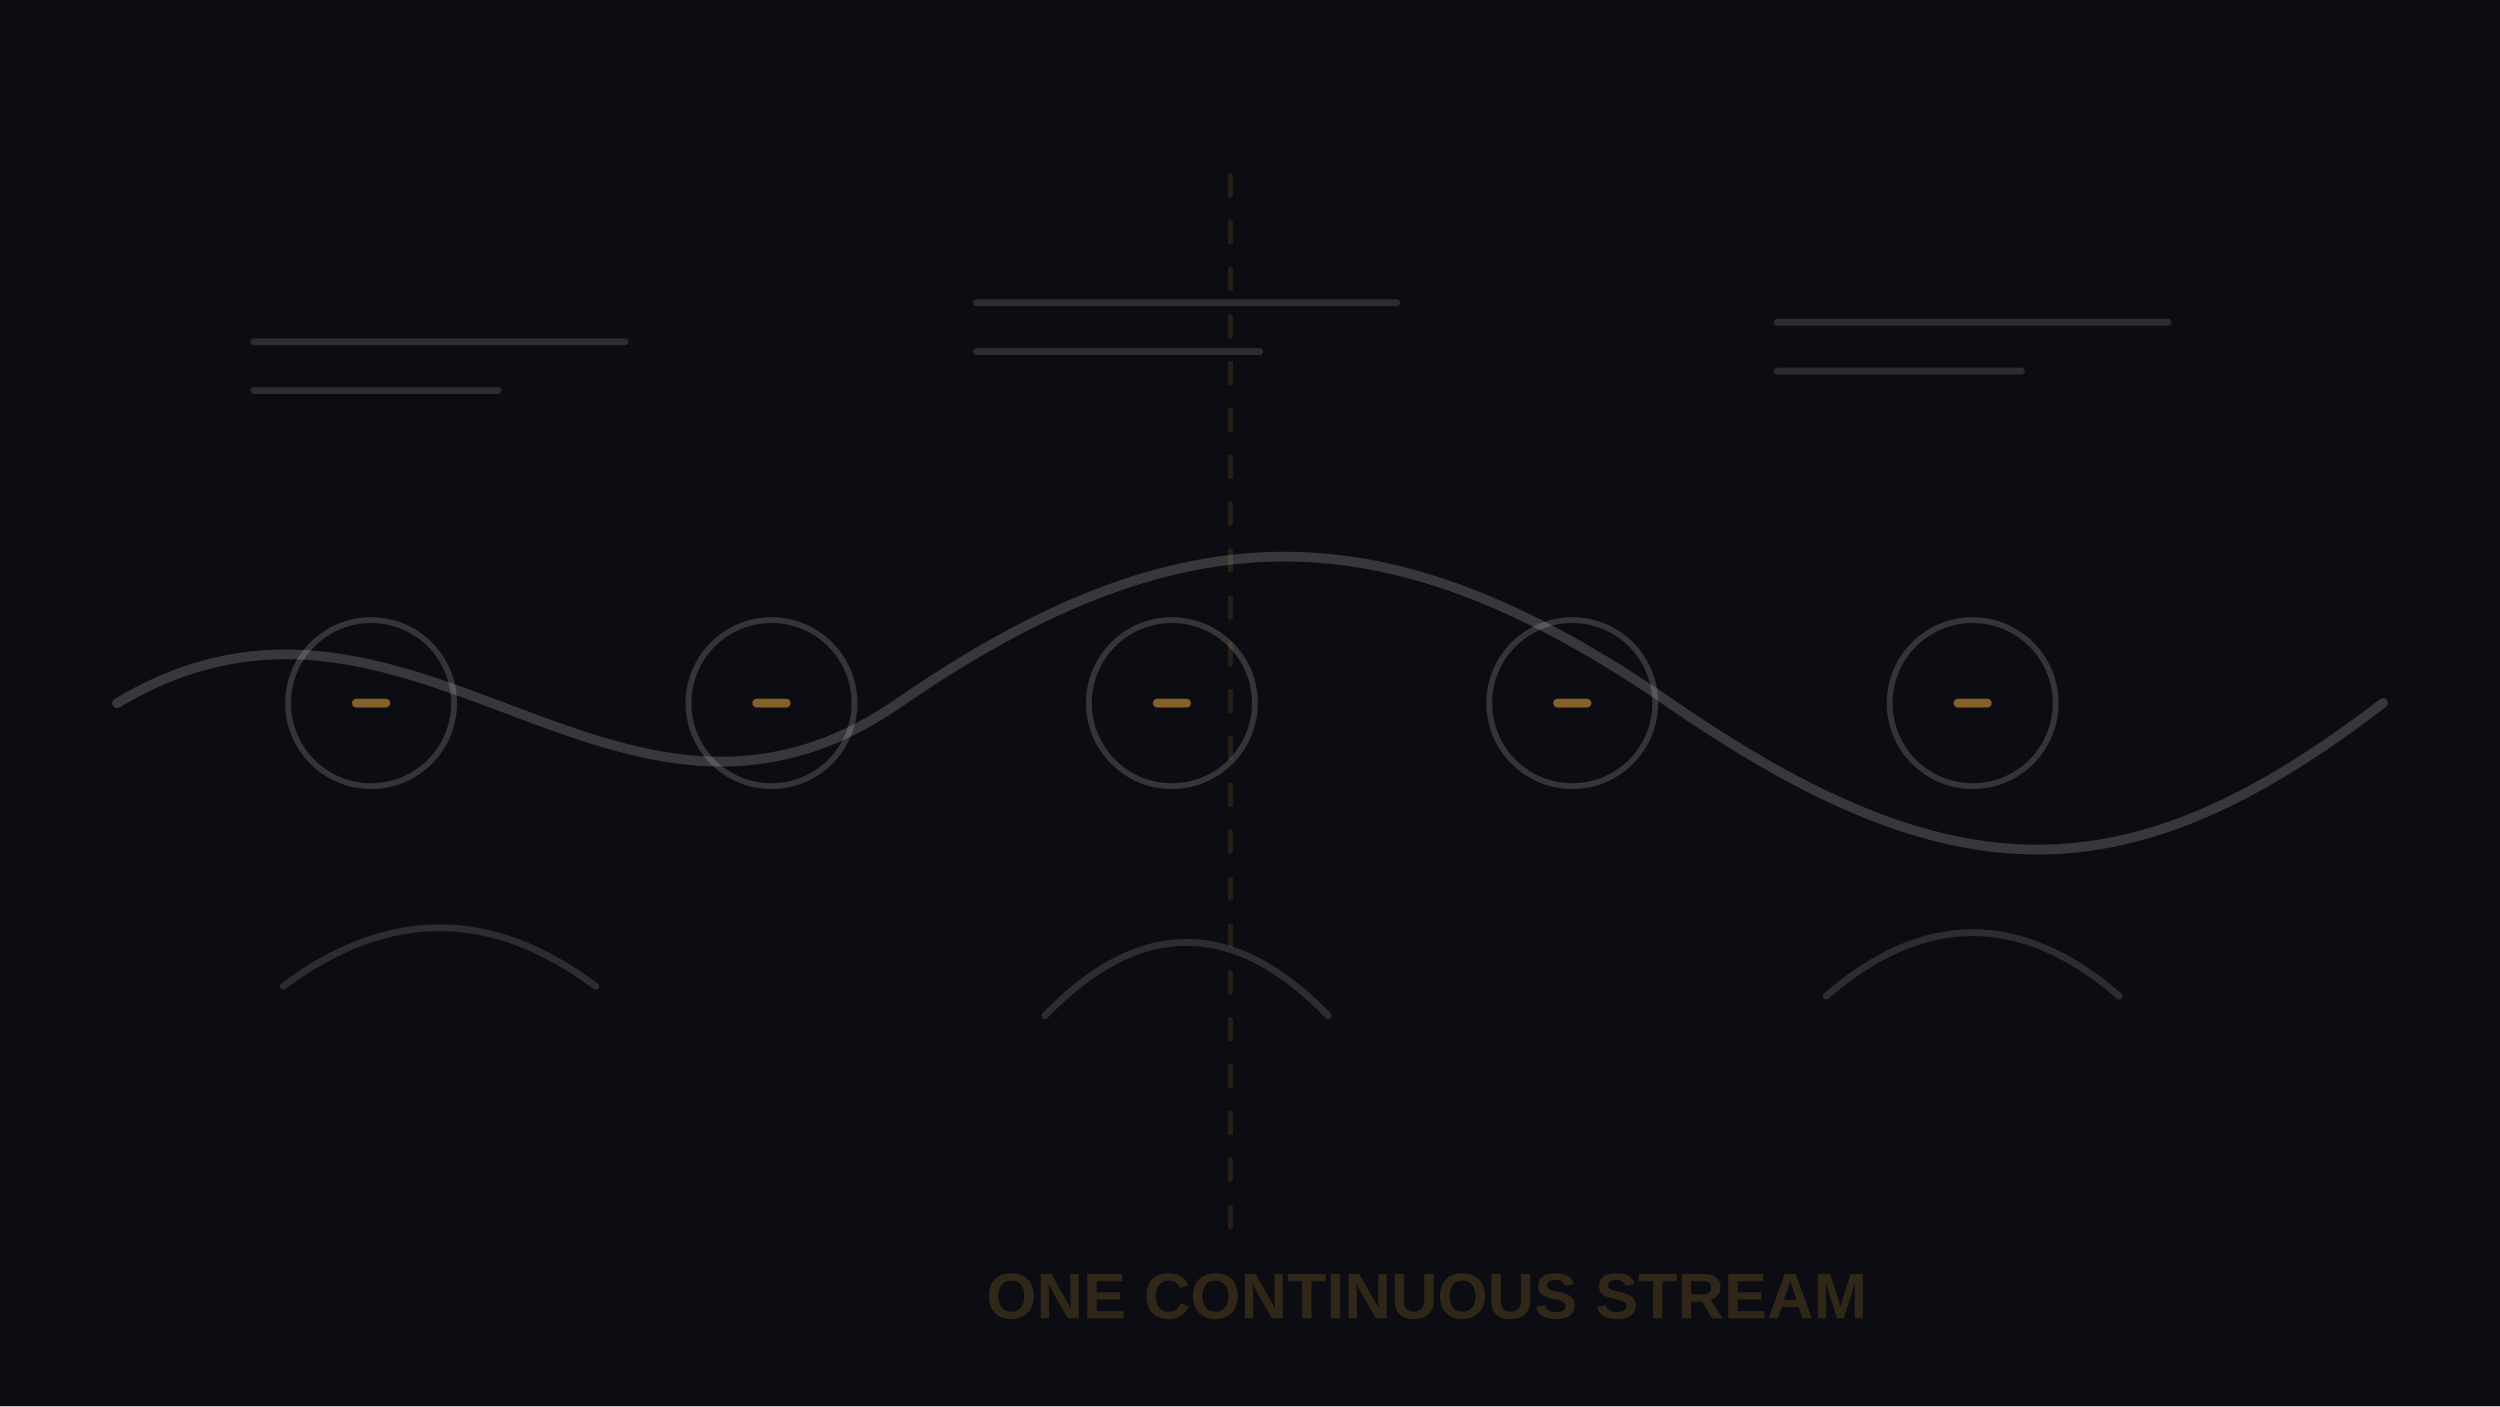
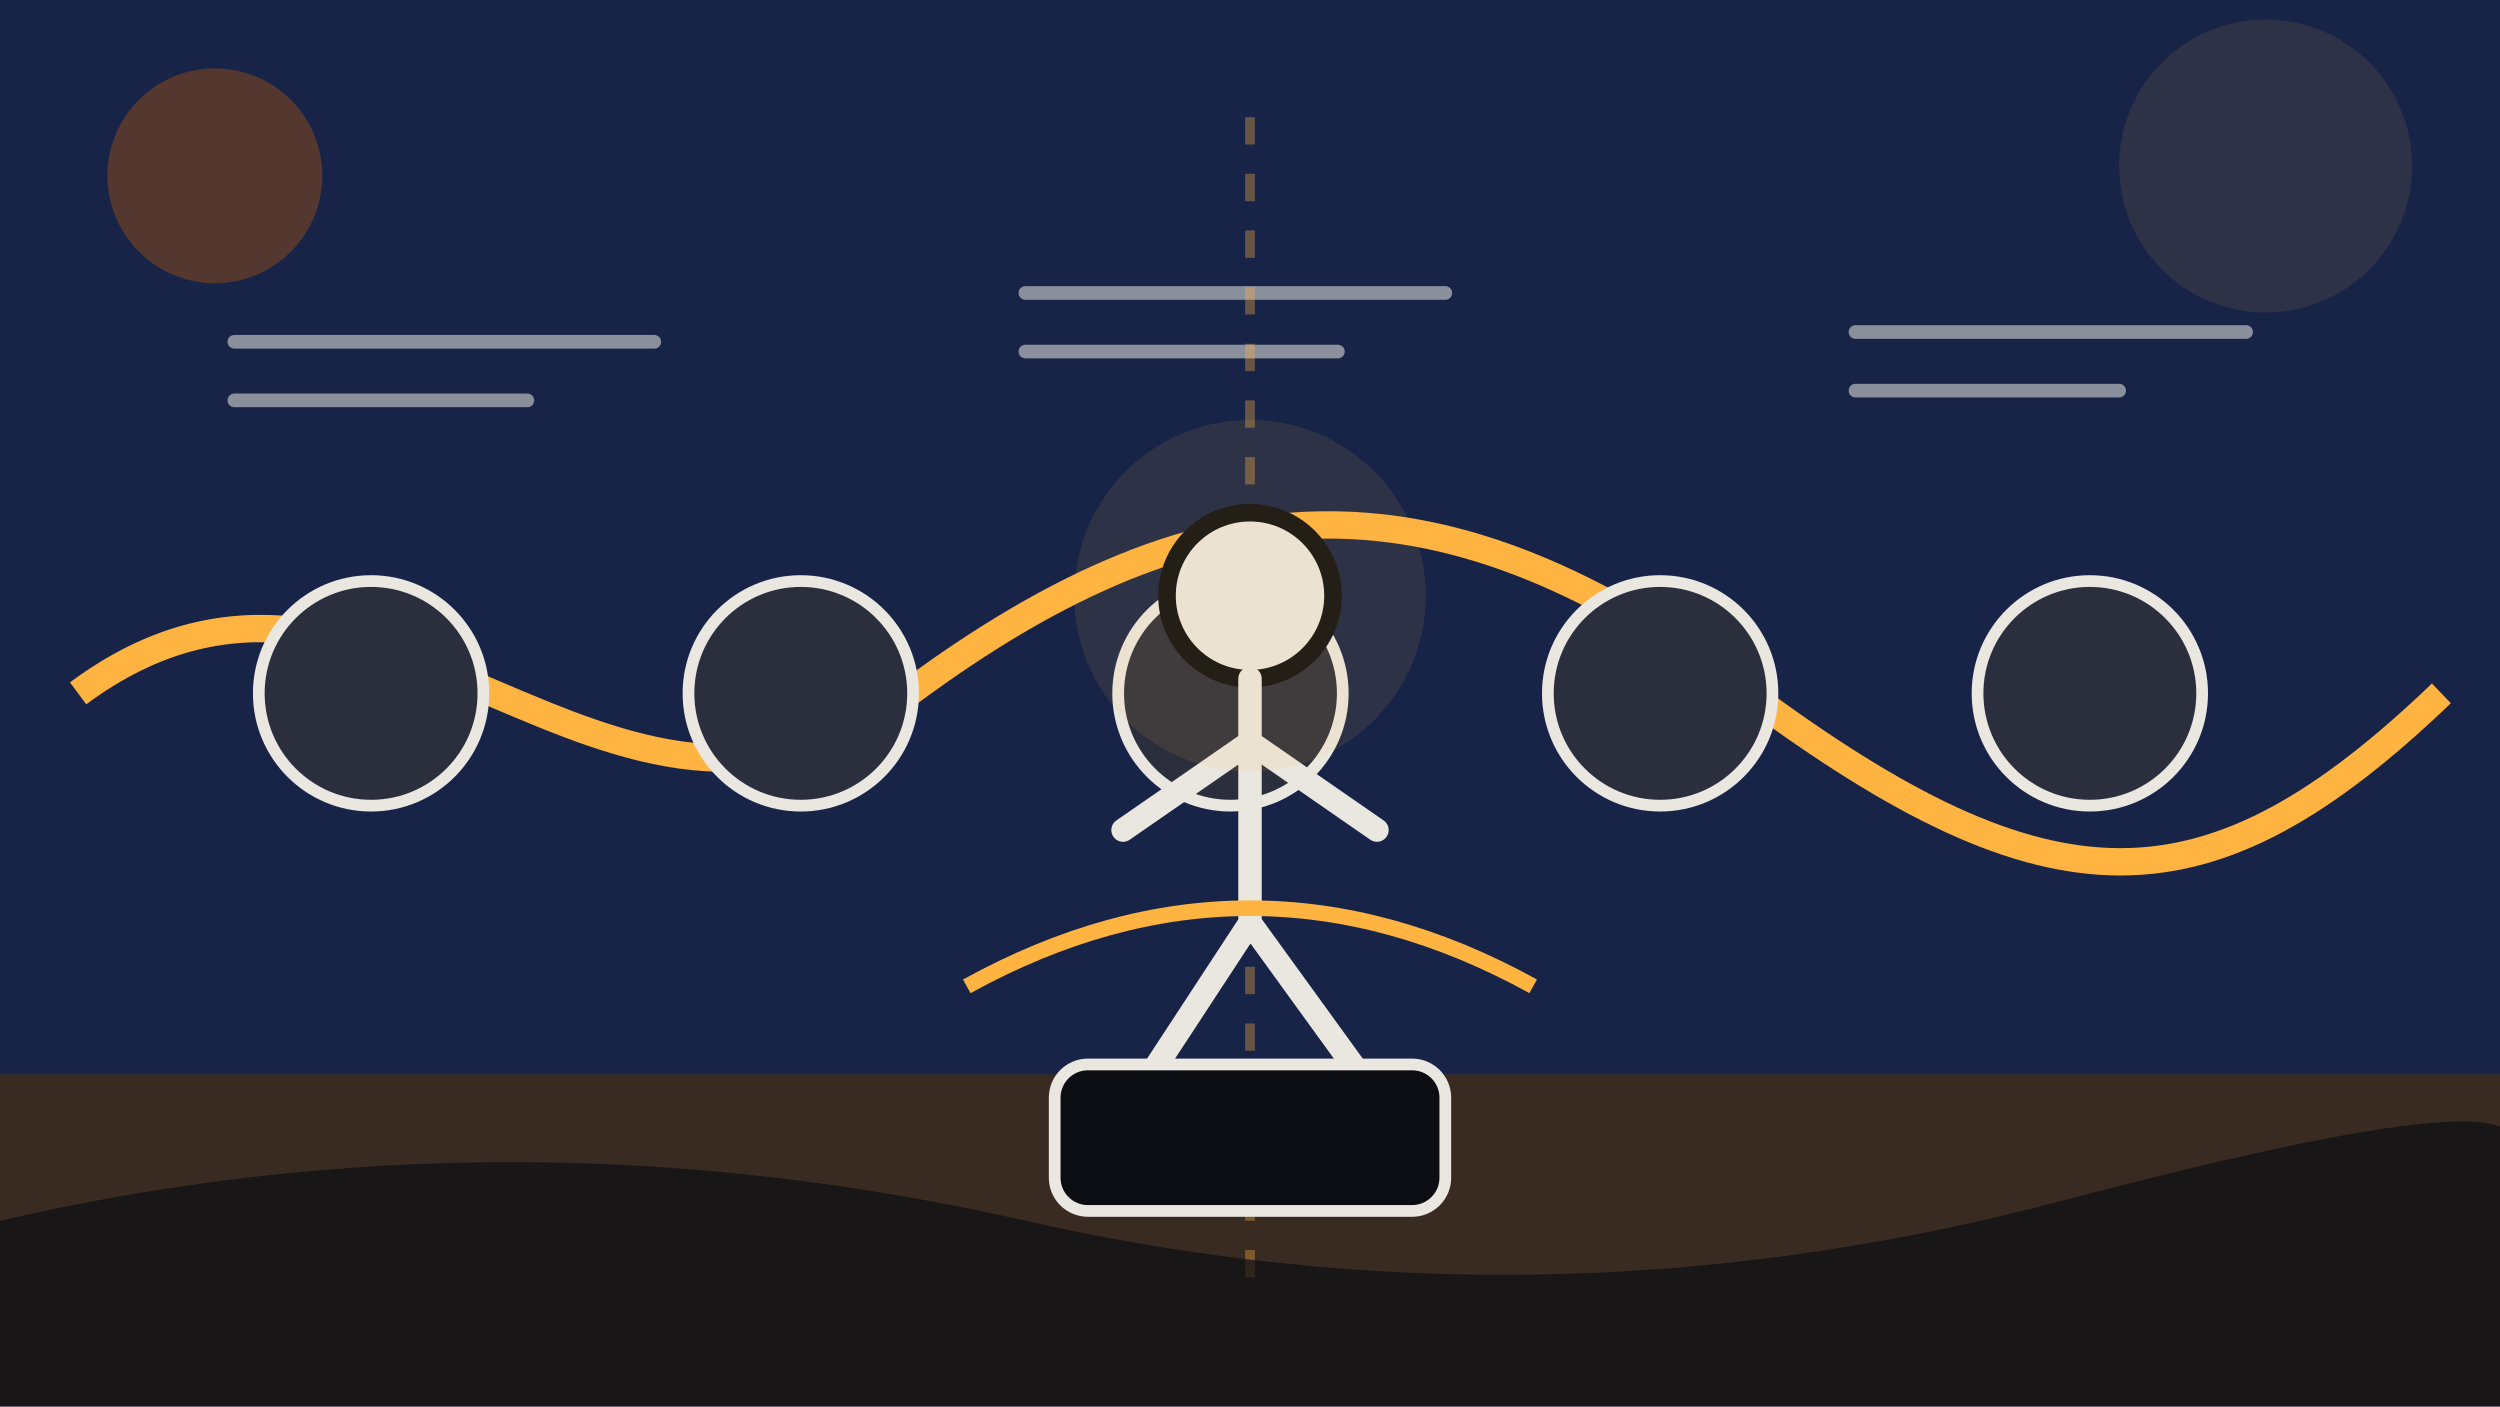
- <svg xmlns="http://www.w3.org/2000/svg" width="2560" height="1440" viewBox="0 0 2560 1440">
+ <svg xmlns="http://www.w3.org/2000/svg" width="2560" height="1440" viewBox="0 0 2560 1440" data-quality="illustrated-v3">
  <rect width="2560" height="1440" fill="#0b0d12" />
-   <g fill="none" stroke="#eae7e1" stroke-linecap="round" stroke-linejoin="round">
-     <path d="M120 720 C420 540 630 920 920 720 S1420 520 1710 720 S2180 920 2440 720" opacity=".2" stroke-width="10" />
-     <g opacity=".18" stroke-width="6">
-       <circle cx="380" cy="720" r="85" />
-       <circle cx="790" cy="720" r="85" />
-       <circle cx="1200" cy="720" r="85" />
-       <circle cx="1610" cy="720" r="85" />
-       <circle cx="2020" cy="720" r="85" />
+   <g id="environment">
+     <path d="M0 0H2560V1440H0Z" fill="#172447" />
+     <path d="M0 1100H2560V1440H0Z" fill="#3a2b22" />
+     <path d="M80 710C390 480 620 940 930 710S1480 480 1790 710S2260 940 2500 710" fill="none" stroke="#ffb340" stroke-width="28" />
+     <g fill="#2b2f3d" stroke="#eae7e1" stroke-width="12">
+       <circle cx="380" cy="710" r="115" />
+       <circle cx="820" cy="710" r="115" />
+       <circle cx="1260" cy="710" r="115" />
+       <circle cx="1700" cy="710" r="115" />
+       <circle cx="2140" cy="710" r="115" />
    </g>
-     <path d="M365 720h30M775 720h30M1185 720h30M1595 720h30M2005 720h30" stroke="#ffb340" opacity=".5" stroke-width="9" />
-     <g opacity=".15" stroke-width="7">
-       <path d="M260 350h380M260 400h250M1000 310h430M1000 360h290M1820 330h400M1820 380h250" />
-       <path d="M290 1010q160-120 320 0M1070 1040q145-150 290 0M1870 1020q150-130 300 0" />
-     </g>
-     <path d="M1260 180v1080" stroke="#ffb340" opacity=".11" stroke-width="5" stroke-dasharray="20 28" />
+     <path d="M240 350h430M240 410h300M1050 300h430M1050 360h320M1900 340h400M1900 400h270" stroke="#eae7e1" stroke-width="14" stroke-linecap="round" opacity=".55" />
+     <path d="M1280 120V1320" stroke="#ffb340" stroke-width="10" stroke-dasharray="28 30" opacity=".35" />
  </g>
-   <text x="1010" y="1350" fill="#ffb340" opacity=".16" font-family="Arial" font-size="66" font-weight="900">ONE CONTINUOUS STREAM</text>
+   <g id="characters">
+     <circle cx="1280" cy="610" r="85" fill="#eae7e1" stroke="#0b0d12" stroke-width="18" />
+     <path d="M1280 695v250M1280 760l-130 90M1280 760l130 90M1280 945l-95 145M1280 945l105 145" fill="none" stroke="#eae7e1" stroke-width="24" stroke-linecap="round" />
+     <circle cx="1280" cy="610" r="180" fill="#ffb340" opacity=".1" />
+     <path d="M990 1010Q1280 850 1570 1010" fill="none" stroke="#ffb340" stroke-width="16" />
+     <rect x="1080" y="1090" width="400" height="150" rx="34" fill="#0b0d12" stroke="#eae7e1" stroke-width="12" />
+   </g>
+   <g id="depth">
+     <path d="M0 1250Q520 1130 1050 1250T2110 1230T2560 1190V1440H0Z" fill="#0b0d12" opacity=".7" />
+     <circle cx="2320" cy="170" r="150" fill="#ffb340" opacity=".1" />
+     <circle cx="220" cy="180" r="110" fill="#6d3f25" opacity=".7" />
+   </g>
</svg>
